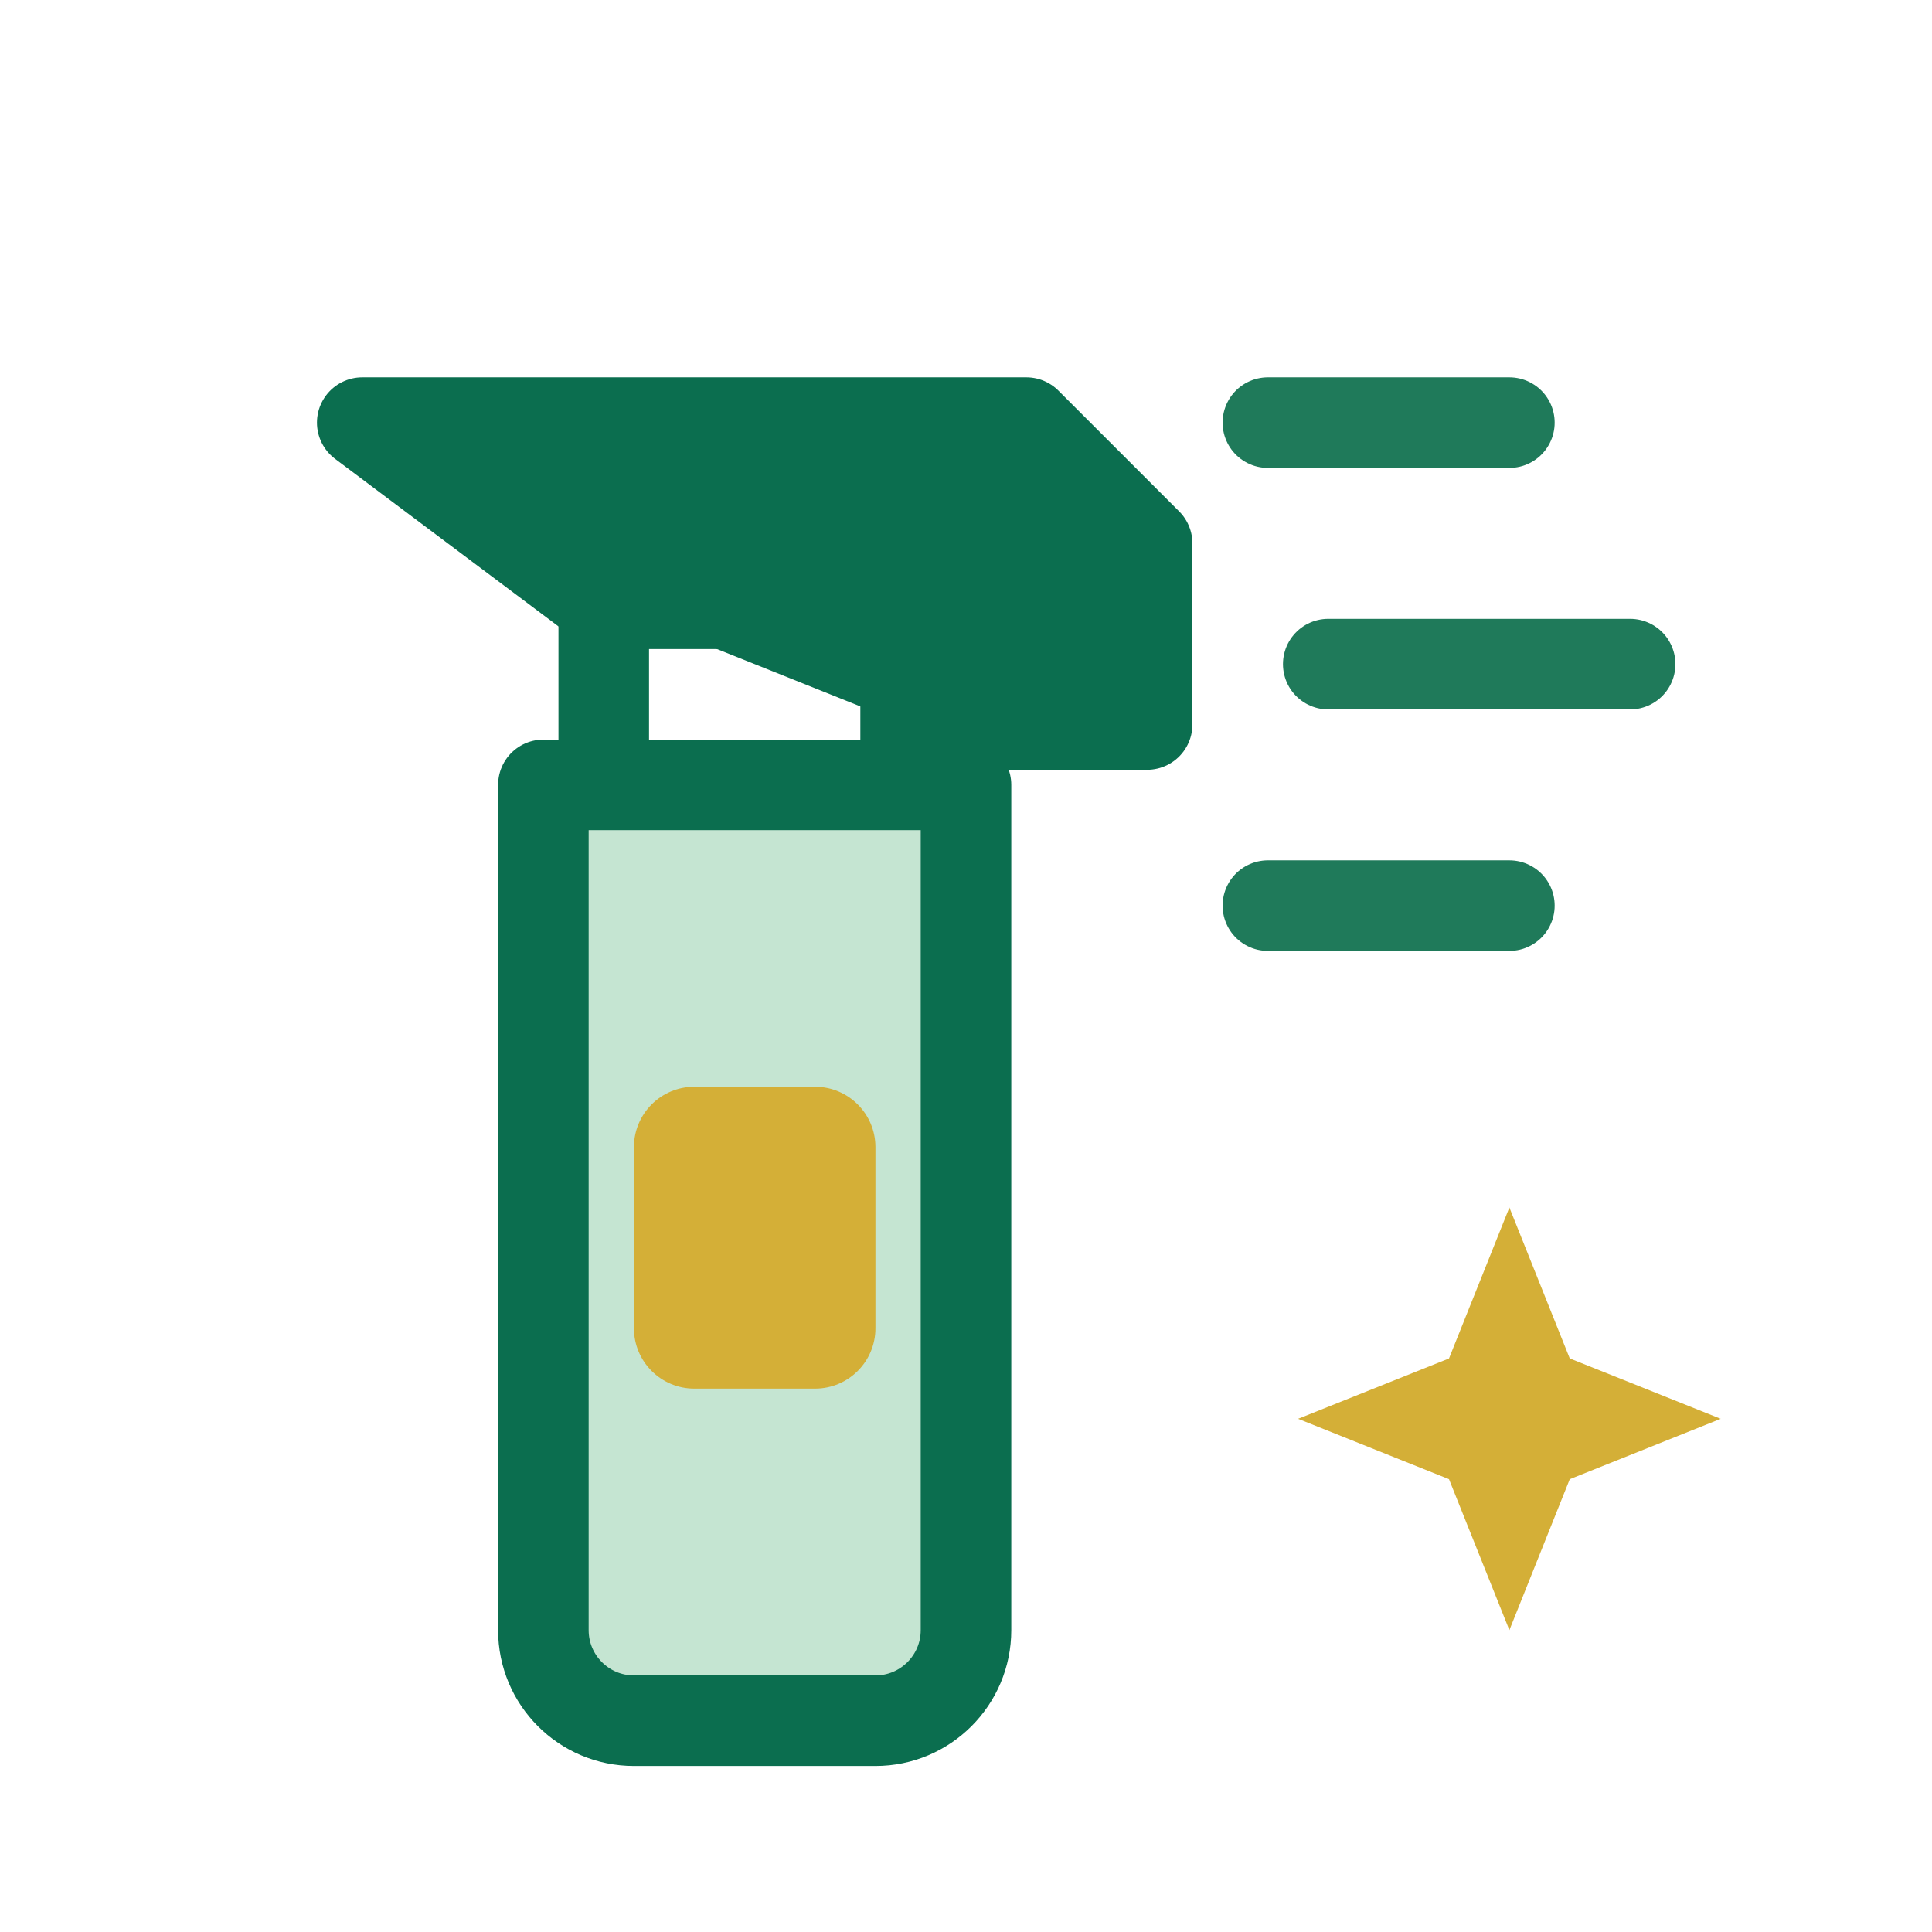
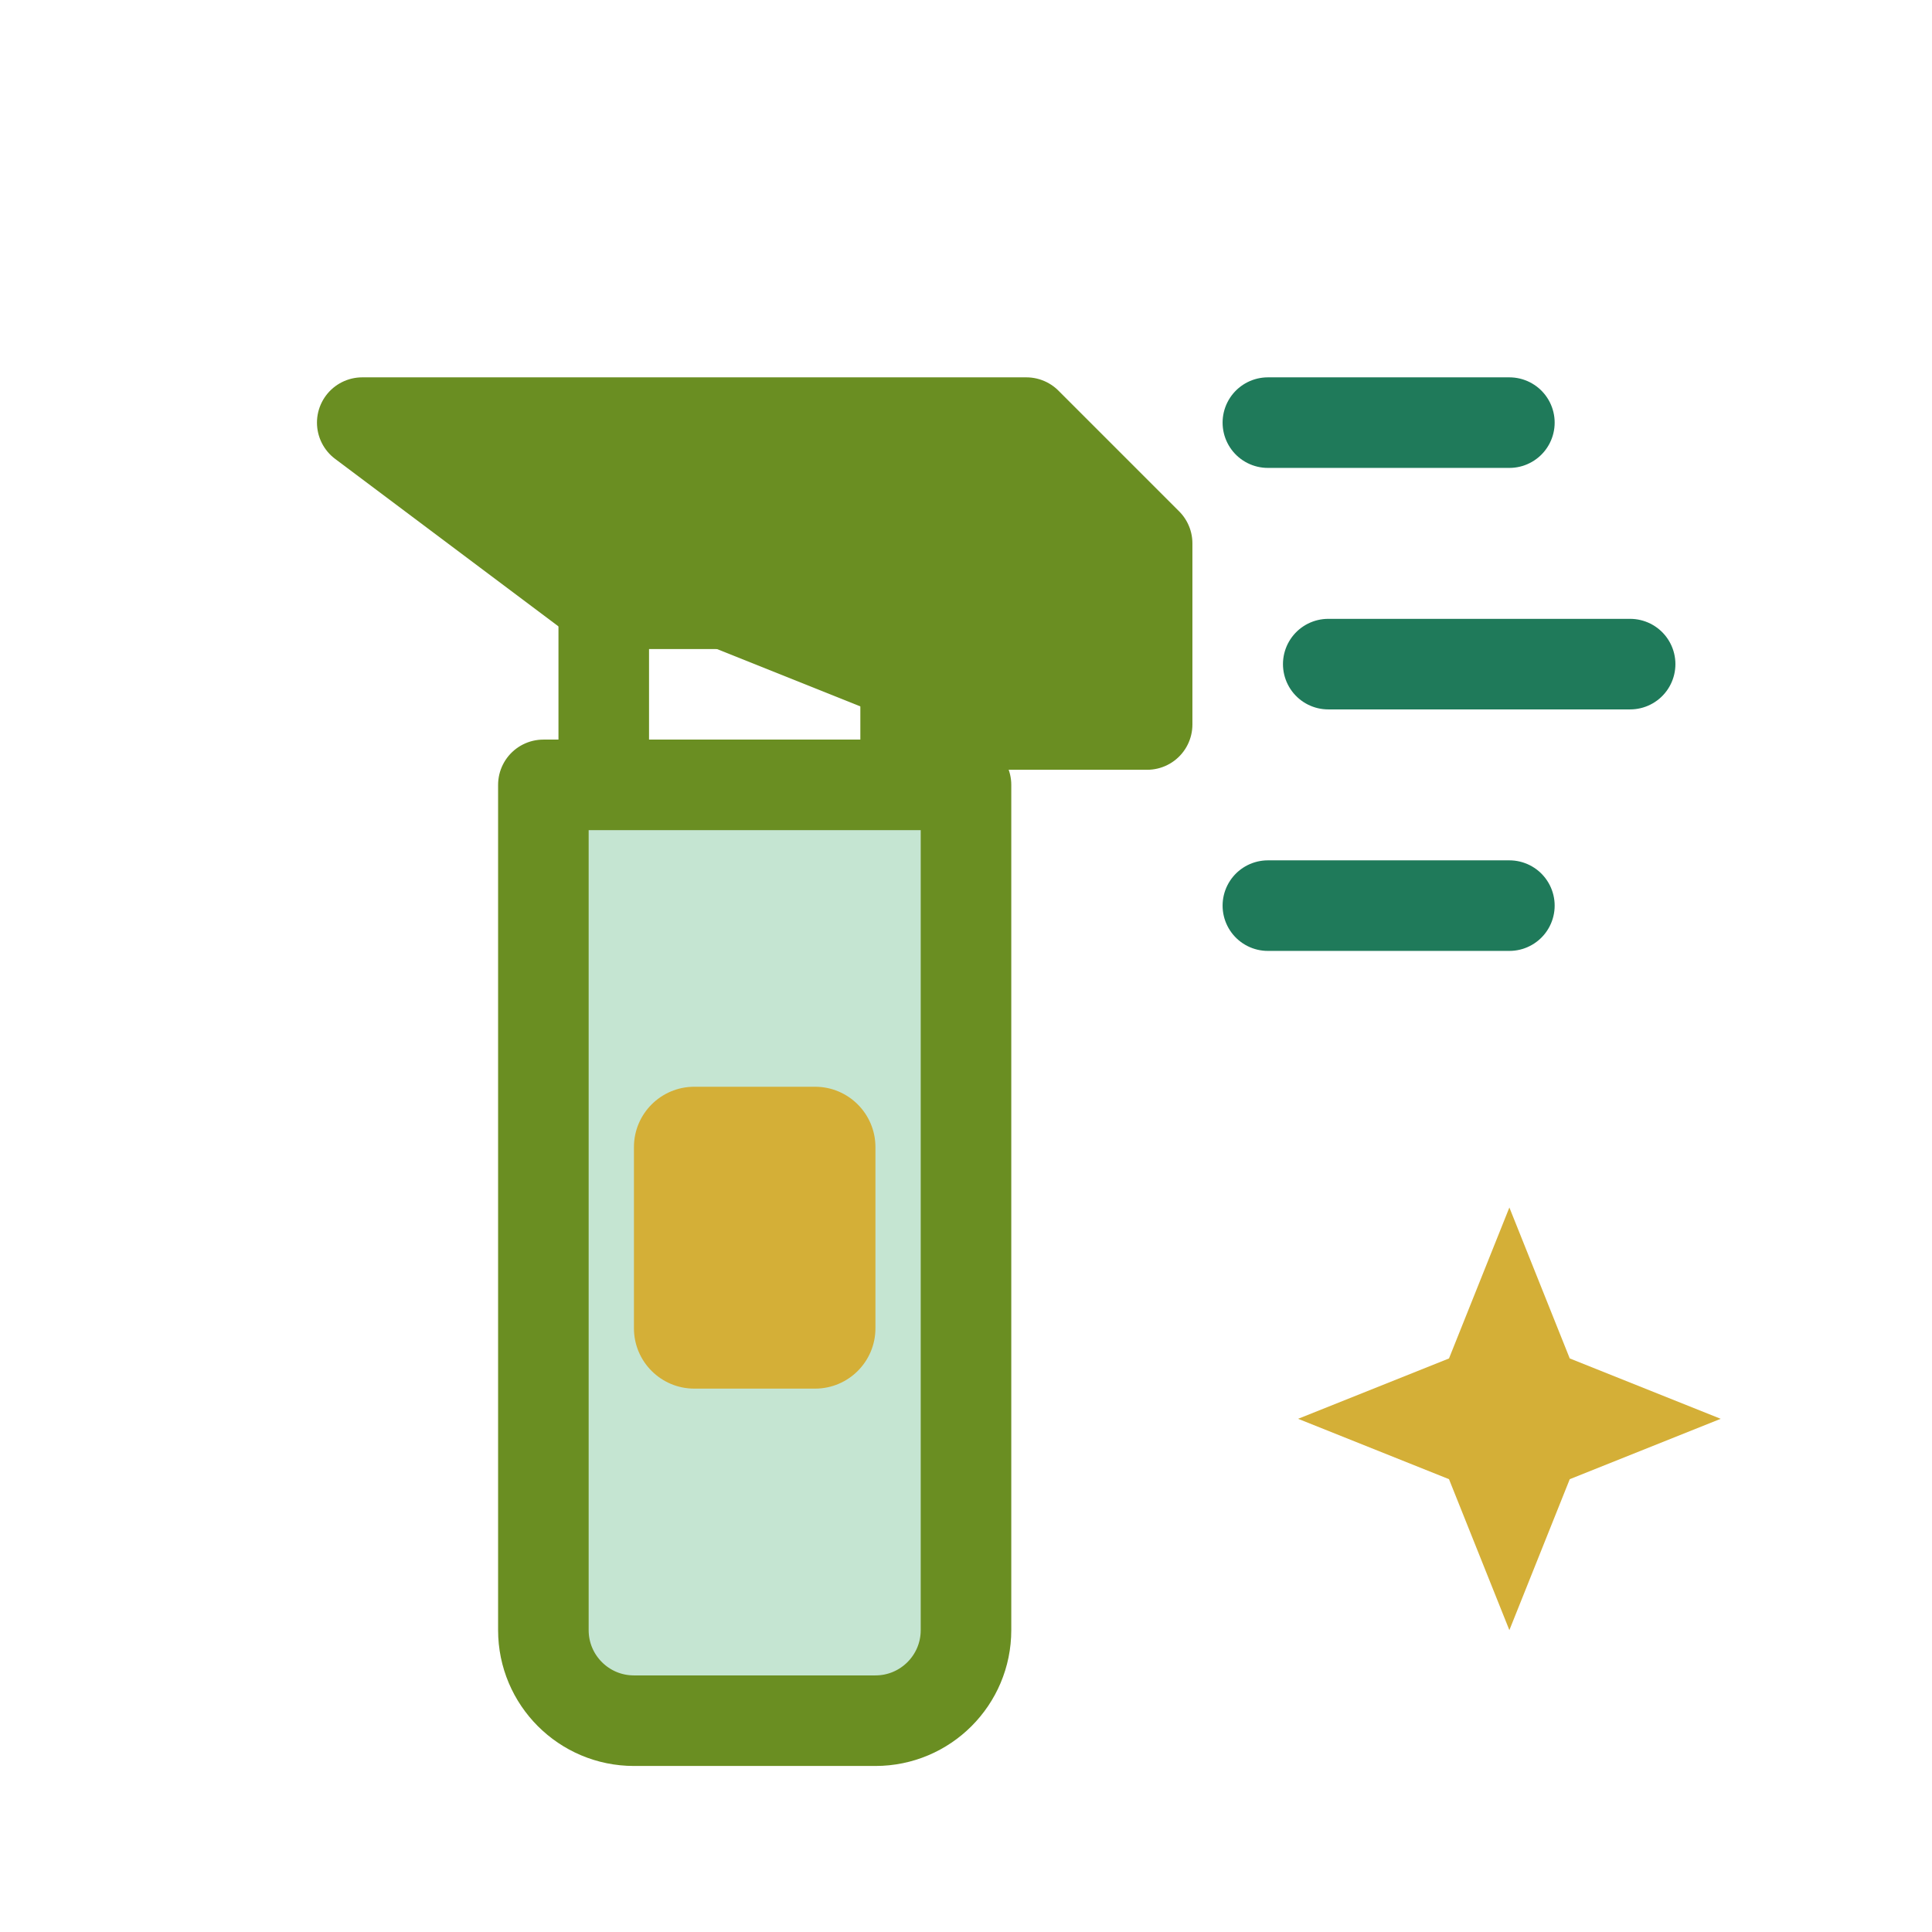
<svg xmlns="http://www.w3.org/2000/svg" viewBox="0 0 64 64" width="64" height="64" fill="none">
-   <path d="M18 26h14v28a3 3 0 0 1-3 3H21a3 3 0 0 1-3-3z" fill="#C5E5D2" stroke="#0B6E4F" stroke-width="3" stroke-linejoin="round" />
-   <path d="M20 26v-6h10v6" stroke="#0B6E4F" stroke-width="3" stroke-linejoin="round" />
-   <path d="M20 20 12 14h22l4 4v6h-8" fill="#0B6E4F" stroke="#0B6E4F" stroke-width="3" stroke-linejoin="round" />
+   <path d="M18 26h14v28a3 3 0 0 1-3 3H21a3 3 0 0 1-3-3z" fill="#C5E5D2" stroke="#6a8e22" stroke-width="3" stroke-linejoin="round" />
+   <path d="M20 26v-6h10v6" stroke="#6a8e22" stroke-width="3" stroke-linejoin="round" />
+   <path d="M20 20 12 14h22l4 4v6h-8" fill="#6a8e22" stroke="#6a8e22" stroke-width="3" stroke-linejoin="round" />
  <rect x="21" y="36" width="8" height="10" rx="2" fill="#D4AF37" />
  <path d="M42 14h8M44 22h10M42 30h8" stroke="#1F7A5A" stroke-width="3" stroke-linecap="round" />
  <path d="M50 40l2 5 5 2-5 2-2 5-2-5-5-2 5-2z" fill="#D4AF37" />
</svg>
